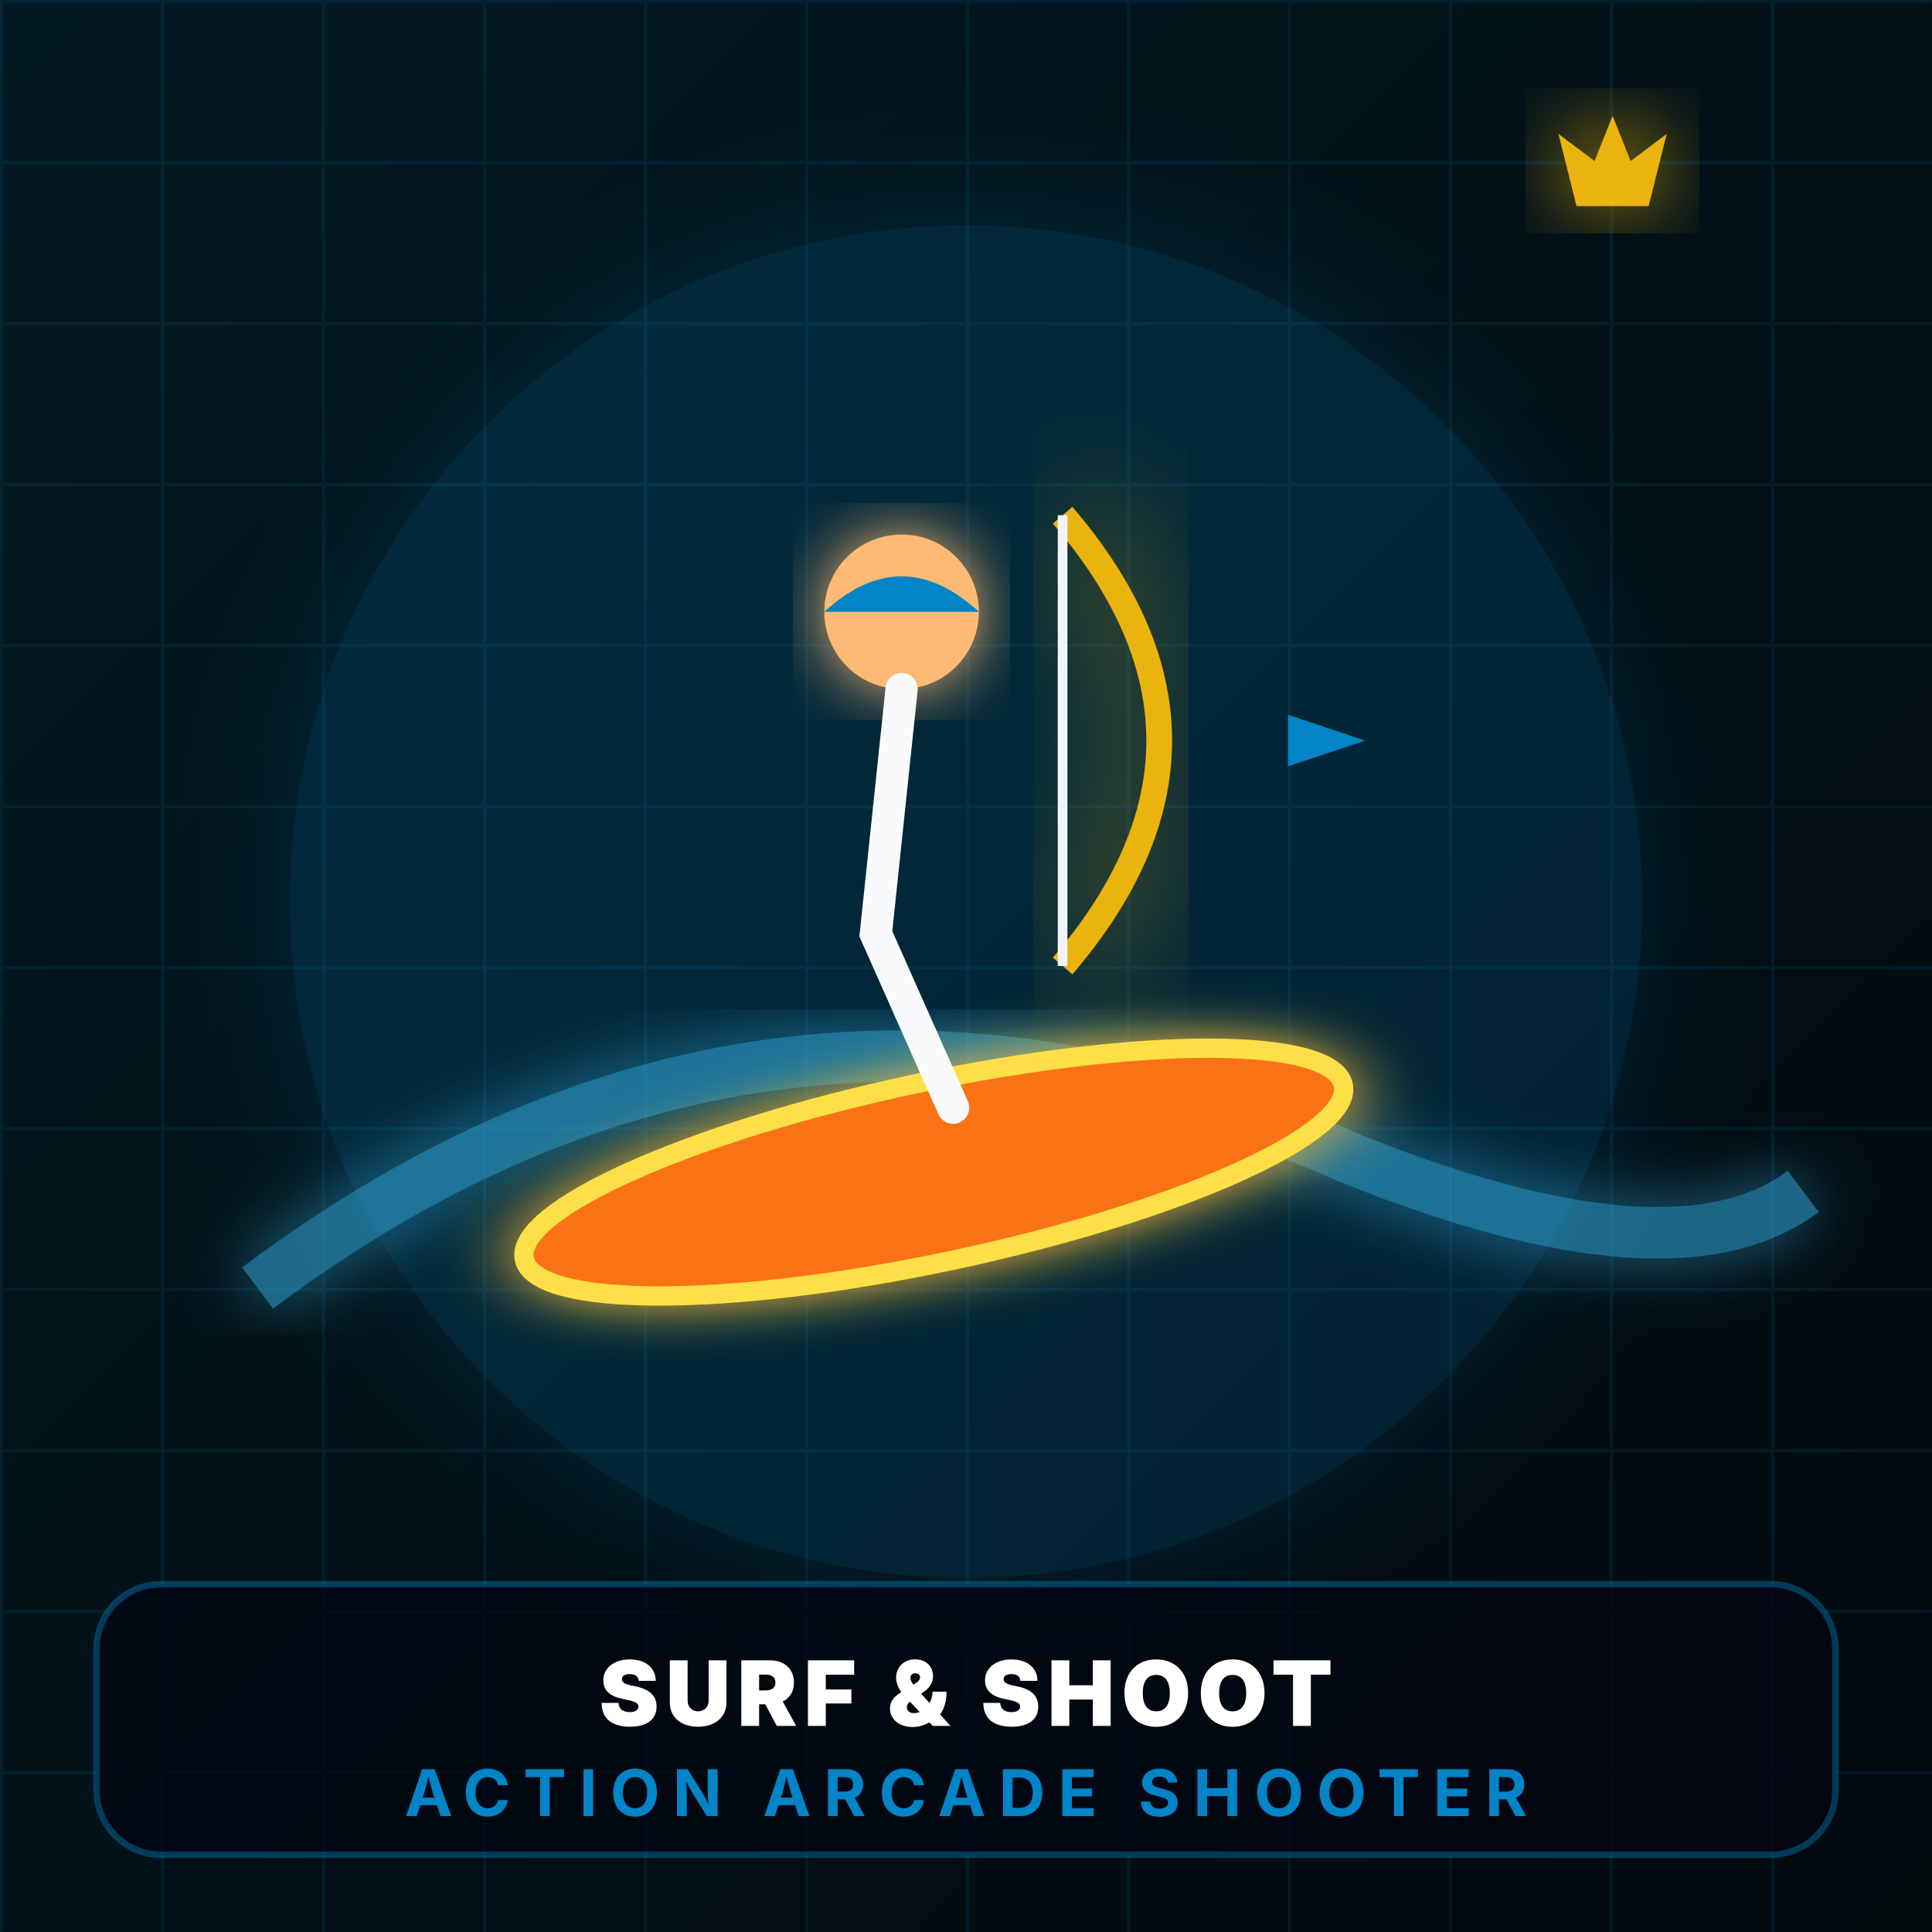
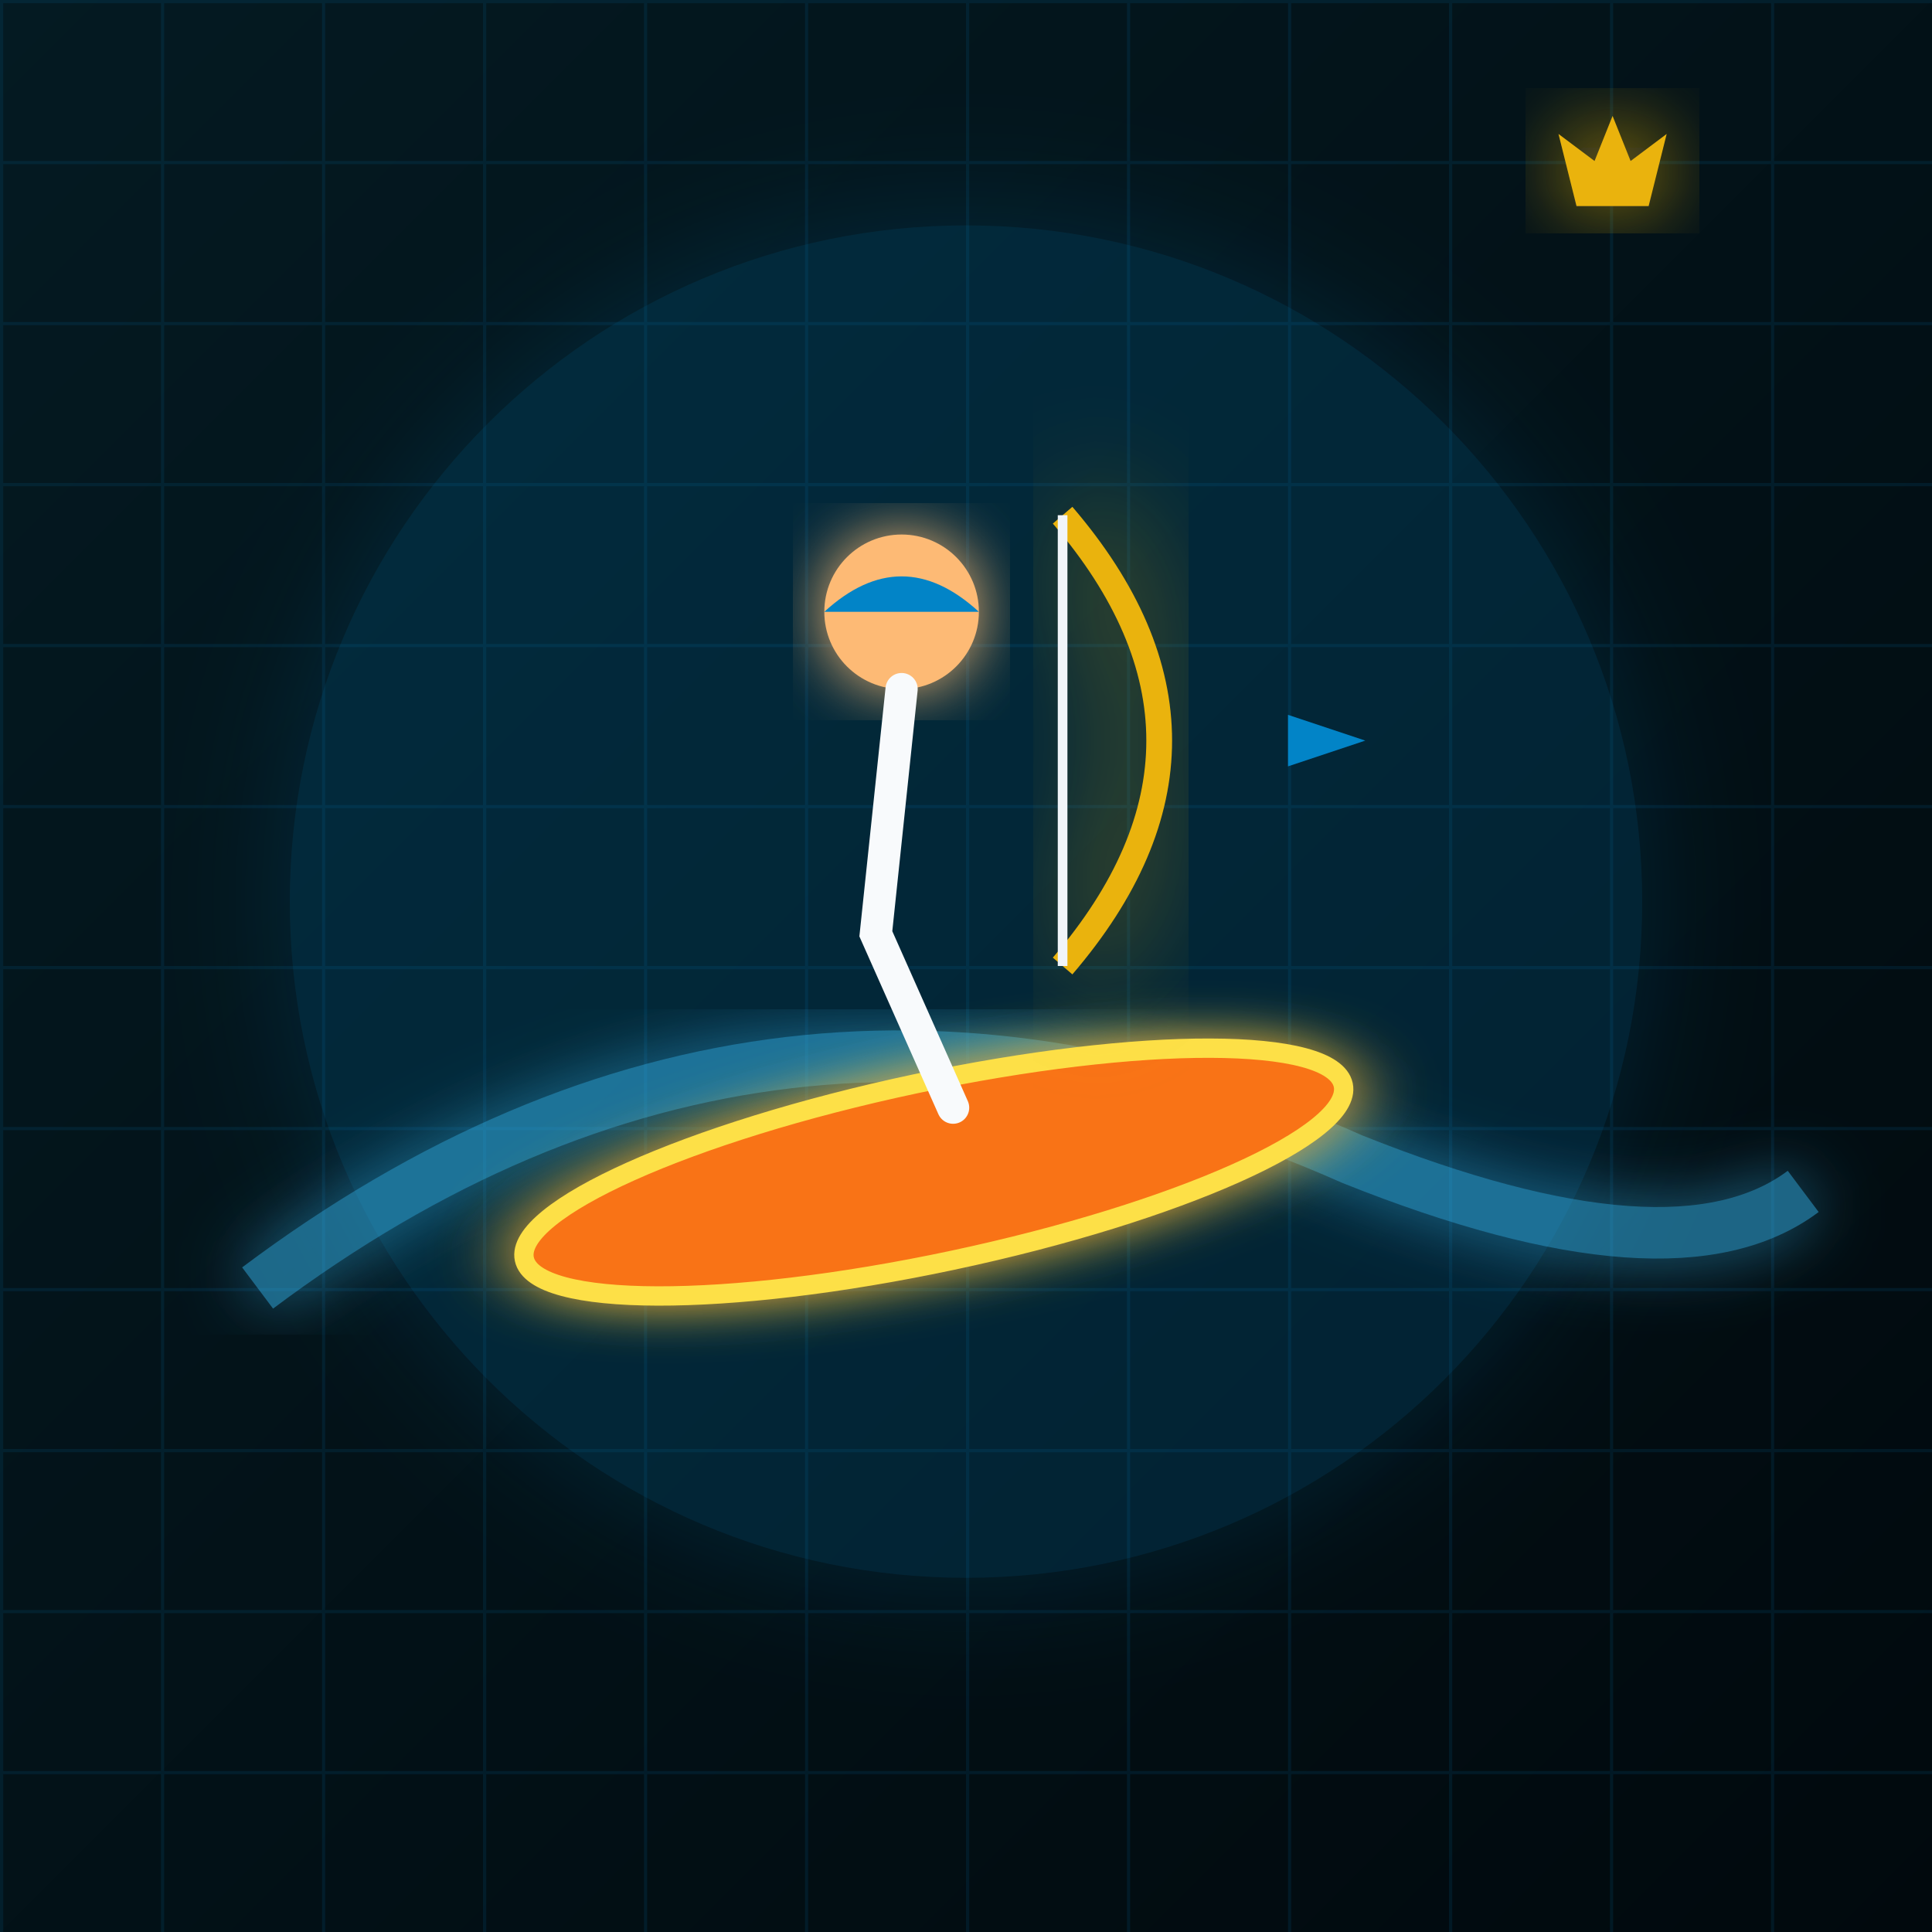
<svg xmlns="http://www.w3.org/2000/svg" viewBox="0 0 300 300" width="100%" height="100%">
  <defs>
    <linearGradient id="bgGrad" x1="0%" y1="0%" x2="100%" y2="100%">
      <stop offset="0%" stop-color="#041a22" />
      <stop offset="100%" stop-color="#01090d" />
    </linearGradient>
    <filter id="glow" x="-20%" y="-20%" width="140%" height="140%">
      <feGaussianBlur stdDeviation="5" result="blur" />
      <feComposite in="SourceGraphic" in2="blur" operator="over" />
    </filter>
    <filter id="brightGlow" x="-30%" y="-30%" width="160%" height="160%">
      <feGaussianBlur stdDeviation="10" result="blur" />
      <feColorMatrix type="matrix" values="1 0 0 0 0  0 1 0 0 0  0 0 1 0 0  0 0 0 2 0" />
      <feComposite in="SourceGraphic" in2="blur" operator="over" />
    </filter>
    <pattern id="gridPattern" width="25" height="25" patternUnits="userSpaceOnUse">
      <path d="M 25 0 L 0 0 0 25" fill="none" stroke="#0284c7" stroke-width="1" stroke-opacity="0.12" />
    </pattern>
  </defs>
  <rect width="300" height="300" fill="url(#bgGrad)" />
  <rect width="300" height="300" fill="url(#gridPattern)" />
  <circle cx="150" cy="140" r="105" fill="#0284c7" opacity="0.18" filter="url(#brightGlow)" />
  <g transform="translate(242, 18) scale(0.7)">
    <polygon points="12,0 16,10 24,4 20,20 4,20 0,4 8,10" fill="#eab308" filter="url(#brightGlow)" />
  </g>
  <g id="artwork">
    <path d="M 40,200 Q 120,140 210,180 Q 260,200 280,185" fill="none" stroke="#38bdf8" stroke-width="8" opacity="0.5" filter="url(#glow)" />
    <ellipse cx="145" cy="182" rx="65" ry="14" transform="rotate(-12 145 182)" fill="#f97316" stroke="#fde047" stroke-width="3" filter="url(#glow)" />
    <circle cx="140" cy="95" r="12" fill="#fdba74" filter="url(#glow)" />
    <path d="M 128,95 Q 140,84 152,95 Z" fill="#0284c7" />
    <path d="M 140,107 L 136,145 L 148,172" fill="none" stroke="#f8fafc" stroke-width="5" stroke-linecap="round" />
    <path d="M 165,80 Q 195,115 165,150" fill="none" stroke="#eab308" stroke-width="4" filter="url(#brightGlow)" />
    <line x1="165" y1="80" x2="165" y2="150" stroke="#f1f5f9" stroke-width="1.5" />
    <line x1="135" y1="115" x2="205" y2="115" stroke="#38bdf8" stroke-width="3" filter="url(#brightGlow)" />
    <polygon points="212,115 200,111 200,119" fill="#0284c7" />
  </g>
-   <rect x="15" y="246" width="270" height="42" rx="10" fill="#030712" fill-opacity="0.8" stroke="#0284c7" stroke-width="1" stroke-opacity="0.4" />
-   <text x="150" y="268" font-family="'Orbitron', -apple-system, sans-serif" font-weight="900" font-size="14" fill="#ffffff" text-anchor="middle" letter-spacing="1">SURF &amp; SHOOT</text>
-   <text x="150" y="282" font-family="-apple-system, sans-serif" font-weight="700" font-size="10" fill="#0284c7" text-anchor="middle" letter-spacing="2">ACTION ARCADE SHOOTER</text>
</svg>
